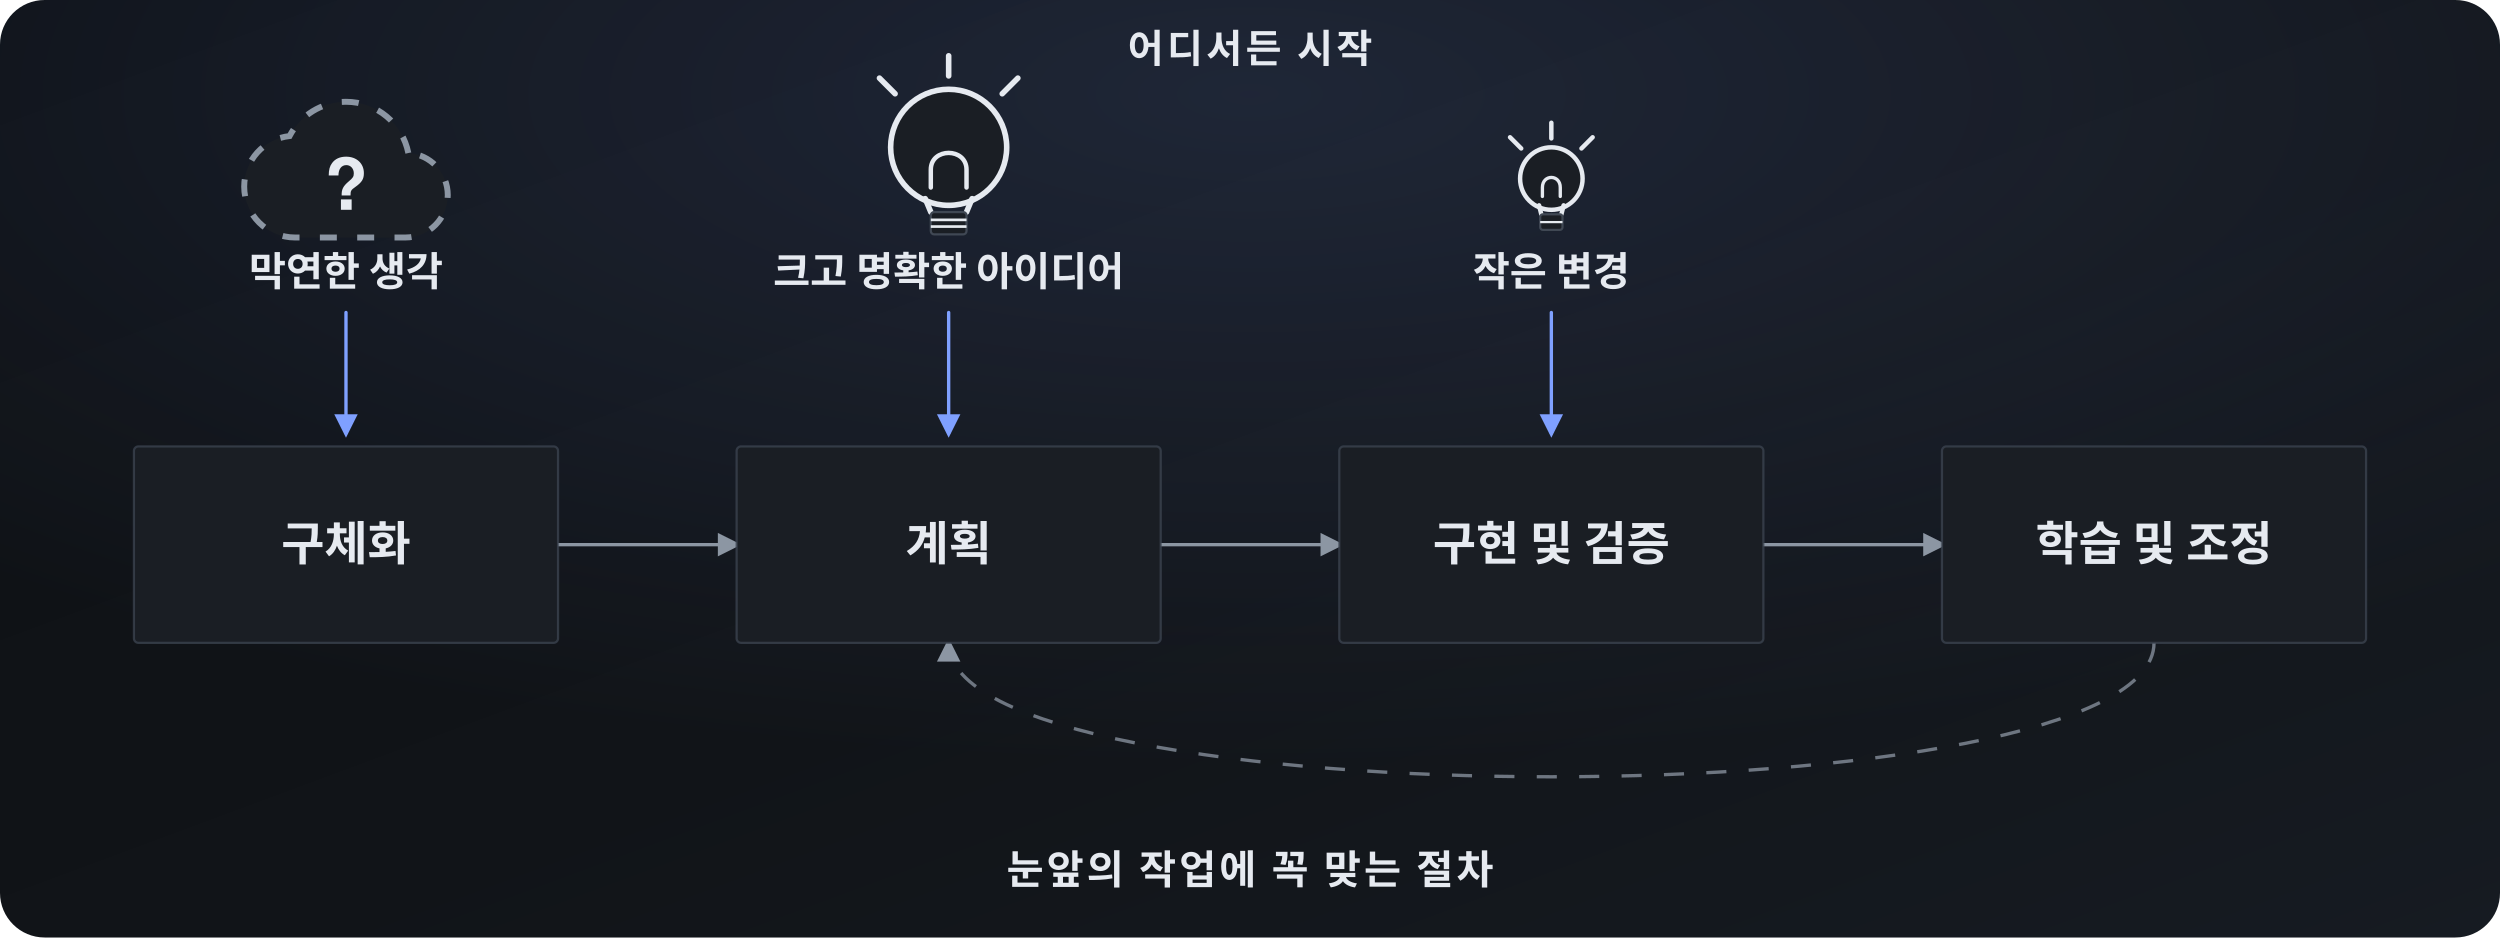
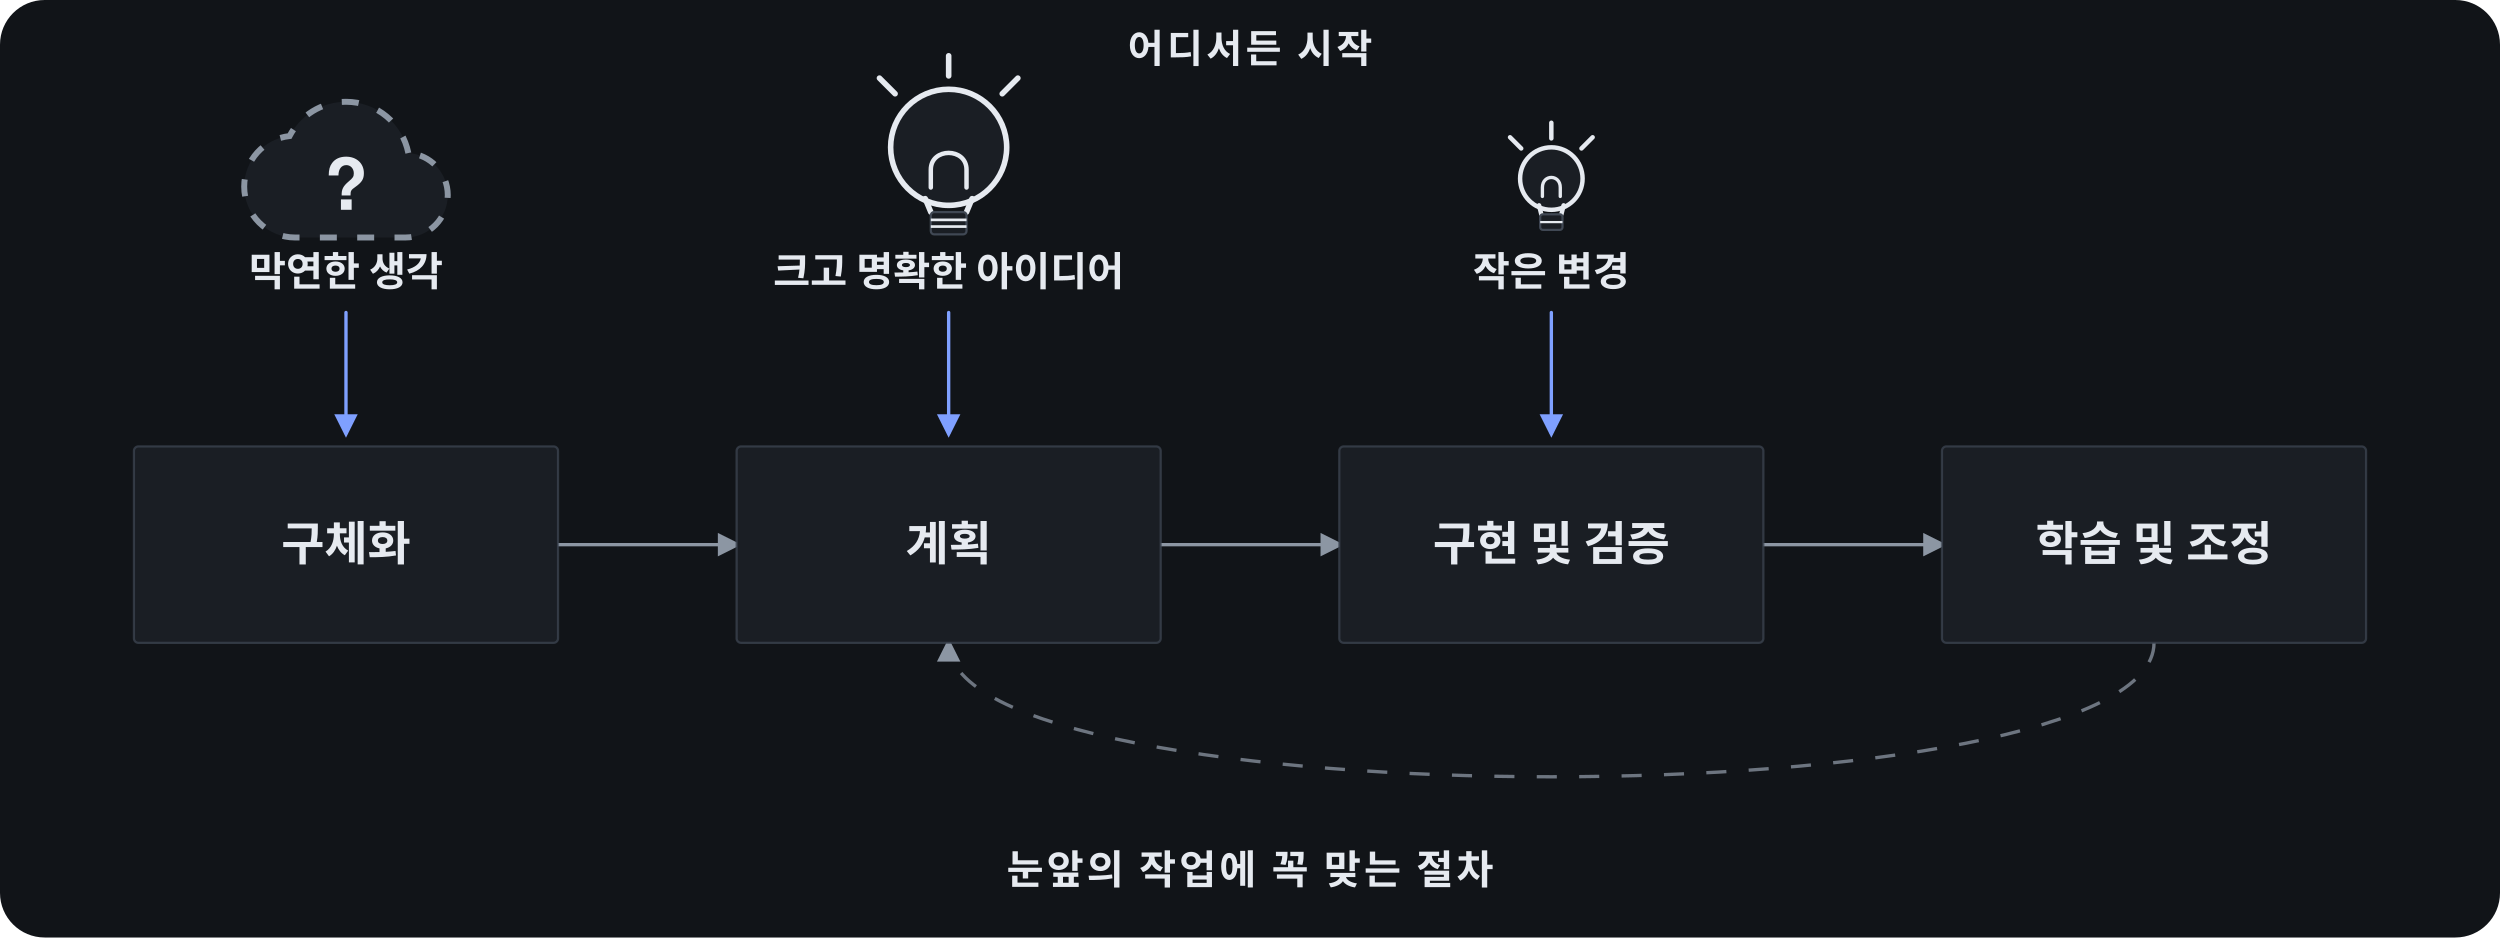
<svg xmlns="http://www.w3.org/2000/svg" class="bmad-diagram" width="1120" height="420" viewBox="0 0 1120 420" role="img" aria-labelledby="title description">
  <style>
  .bmad-diagram { font-family: -apple-system, 'Segoe UI', Helvetica, Arial, sans-serif; }
  .bmad-diagram text { fill: #e6eaf0; }
  .bmad-diagram .node { fill: #1a1e24; stroke: #404854; stroke-width: 1; }
  .bmad-diagram .node.hot { stroke: #7fa0ff; }
  .bmad-diagram .gate { fill: #111418; stroke: #7fa0ff; stroke-width: 1.5; }
  .bmad-diagram .chip { fill: #1a1e24; stroke: #404854; stroke-width: 1; }
  .bmad-diagram .chip.ok { fill: rgba(111, 207, 151, 0.1); stroke: #6fcf97; }
  .bmad-diagram .chip.warn { fill: rgba(224, 178, 95, 0.1); stroke: #e0b25f; }
  .bmad-diagram .band { fill: #1a1e24; stroke: #404854; stroke-opacity: 0.28; stroke-width: 1; }
  .bmad-diagram .panel { fill: none; stroke: #404854; stroke-width: 1; stroke-dasharray: 4 4; }
  .bmad-diagram .panel-title { fill: #7fa0ff; }
  .bmad-diagram .edge { fill: none; stroke: #8c96a3; stroke-width: 1.5; }
  .bmad-diagram .edge.soft { stroke-width: 1.25; stroke-dasharray: 4 4; opacity: 0.85; }
  .bmad-diagram .edge.lens { opacity: 0.5; }
  .bmad-diagram .edge.entry { stroke: #7fa0ff; }
  .bmad-diagram .head { fill: #8c96a3; }
  .bmad-diagram .head.accent { fill: #7fa0ff; }
  .bmad-diagram .glyph { fill: #8c96a3; }
  .bmad-diagram .glyph .fold { fill: #111418; opacity: 0.5; }
  .bmad-diagram .n { font-size: 14px; font-weight: 500; letter-spacing: -0.012em; text-anchor: middle; }
  .bmad-diagram .n.small { font-size: 12.5px; font-weight: 600; text-anchor: start; }
  .bmad-diagram .sub { font-size: 11.5px; fill: #8c96a3; }
  .bmad-diagram .sub.mid { text-anchor: middle; }
  .bmad-diagram .mono { font-family: ui-monospace, SFMono-Regular, Menlo, monospace; }
  .bmad-diagram .k {
    font-family: ui-monospace, SFMono-Regular, Menlo, monospace;
    font-size: 10px;
    letter-spacing: 0.09em;
    text-transform: uppercase;
    fill: #8c96a3;
  }
  </style>
-   <defs>
-     <linearGradient id="ground" x1="0" y1="0" x2="1" y2="1">
-       <stop offset="0" stop-color="#0d1014" />
-       <stop offset="0.55" stop-color="#111418" />
-       <stop offset="1" stop-color="#161b22" />
-     </linearGradient>
-     <radialGradient id="wash" cx="0.5" cy="0.1" r="0.72">
-       <stop offset="0" stop-color="#7fa0ff" stop-opacity="0.14" />
-       <stop offset="1" stop-color="#7fa0ff" stop-opacity="0" />
-     </radialGradient>
-   </defs>
-   <rect width="1120" height="420" rx="20" fill="url(#ground)" />
-   <rect width="1120" height="420" rx="20" fill="url(#wash)" />
+   <rect width="1120" height="420" rx="20" fill="#111418" />
  <defs>
    <marker id="arrow" viewBox="0 0 10 10" refX="8" refY="5" markerWidth="7" markerHeight="7" orient="auto-start-reverse">
      <path class="head" d="M 0 0 L 10 5 L 0 10 z" />
    </marker>
    <marker id="arrow-entry" viewBox="0 0 10 10" refX="8" refY="5" markerWidth="7" markerHeight="7" orient="auto-start-reverse">
      <path class="head accent" d="M 0 0 L 10 5 L 0 10 z" />
    </marker>
  </defs>
  <path class="edge entry" d="M155 140V194" stroke-linecap="round" marker-end="url(#arrow-entry)" />
  <path class="edge entry" d="M425 140V194" stroke-linecap="round" marker-end="url(#arrow-entry)" />
  <path class="edge entry" d="M695 140V194" stroke-linecap="round" marker-end="url(#arrow-entry)" />
  <path class="edge" d="M250 244H330" stroke-linecap="round" marker-end="url(#arrow)" />
  <path class="edge" d="M520 244H600" stroke-linecap="round" marker-end="url(#arrow)" />
  <path class="edge" d="M790 244H870" stroke-linecap="round" marker-end="url(#arrow)" />
  <path class="edge" d="M965 288C965 368 425 368 425 288" fill="none" stroke-opacity=".75" stroke-dasharray="9 10" marker-end="url(#arrow)" />
  <g transform="translate(155 76) scale(3.8) translate(-12 -12)">
    <path d="M19.35 10.04C18.67 6.59 15.64 4 12 4 9.11 4 6.6 5.64 5.35 8.04 2.34 8.36 0 10.91 0 14c0 3.31 2.69 6 6 6h13c2.76 0 5-2.24 5-5 0-2.64-2.05-4.78-4.65-4.96z" fill="#1a1e24" stroke="#8c96a3" stroke-width=".7" stroke-dasharray="2 2.4" />
  </g>
  <circle cx="425" cy="66" r="26" fill="#1a1e24" stroke="#e6eaf0" stroke-width="2.5" />
  <path d="M417 84V76C417 66 433 66 433 76V84" fill="none" stroke="#e6eaf0" stroke-width="2" stroke-linecap="round" />
  <path d="M414.5 89L417 95M435.5 89L433 95" stroke="#e6eaf0" stroke-width="2.5" stroke-linecap="round" />
  <rect class="node" x="417" y="95" width="16" height="10" rx="1.5" stroke="#e6eaf0" stroke-width="2.5" />
  <path d="M417 98.5H433M417 101.5H433" stroke="#e6eaf0" stroke-width="1.2" />
  <path d="M401 42L394 35M449 42L456 35M425 34V25" stroke="#e6eaf0" stroke-width="2.5" stroke-linecap="round" />
  <circle cx="695" cy="80" r="14" fill="#1a1e24" stroke="#e6eaf0" stroke-width="2" />
  <path d="M691 88V84C691 78 699 78 699 84V88" fill="none" stroke="#e6eaf0" stroke-width="1.5" stroke-linecap="round" />
  <path d="M689.5 92L690.5 96M700.5 92L699.5 96" stroke="#e6eaf0" stroke-width="2" stroke-linecap="round" />
  <rect class="node" x="690" y="96" width="10" height="7" rx="1.2" stroke="#e6eaf0" stroke-width="2" />
  <path d="M690 99.5H700" stroke="#e6eaf0" stroke-width="1" />
  <path d="M681.5 66.5L676.5 61.5M708.5 66.5L713.5 61.5M695 62V55" stroke="#e6eaf0" stroke-width="2" stroke-linecap="round" />
  <g text-anchor="middle">
    <text x="560" y="28" fill="#e6eaf0" font-size="17.5" font-weight="700" letter-spacing="1.5" data-i18n="start-anywhere">어디서든 시작</text>
    <text x="155" y="94" fill="#8c96a3" font-size="32" font-weight="700" data-i18n="label">?</text>
    <text x="155" y="128" fill="#e6eaf0" font-size="18" font-weight="600" data-i18n="vague-notion">막연한 생각</text>
    <text x="425" y="128" fill="#e6eaf0" font-size="18" font-weight="600" data-i18n="big-clear-idea">크고 명확한 아이디어</text>
    <text x="695" y="128" fill="#e6eaf0" font-size="18" font-weight="600" data-i18n="small-change">작은 변경</text>
    <g transform="translate(60 200)">
      <rect class="node" width="190" height="88" rx="2" stroke-opacity=".7" />
      <text x="95" y="51" fill="#e6eaf0" font-size="21" font-weight="600" data-i18n="clarify">구체화</text>
    </g>
    <g transform="translate(330 200)">
      <rect class="node" width="190" height="88" rx="2" stroke-opacity=".7" />
      <text x="95" y="51" fill="#e6eaf0" font-size="21" font-weight="600" data-i18n="plan">계획</text>
    </g>
    <g transform="translate(600 200)">
      <rect class="node" width="190" height="88" rx="2" stroke-opacity=".7" />
      <text x="95" y="51" fill="#e6eaf0" font-size="21" font-weight="600" data-i18n="build-and-verify">구현 및 검증</text>
    </g>
    <g transform="translate(870 200)">
      <rect class="node" width="190" height="88" rx="2" stroke-opacity=".7" />
      <text x="95" y="51" fill="#e6eaf0" font-size="21" font-weight="600" data-i18n="learn-and-adjust">학습 및 조정</text>
    </g>
    <text x="560" y="396" fill="#8c96a3" font-size="18" font-weight="600" letter-spacing="1.4" data-i18n="right-sized-for-the-work-in-front-">눈앞의 작업에 꼭 맞는 절차</text>
  </g>
</svg>
